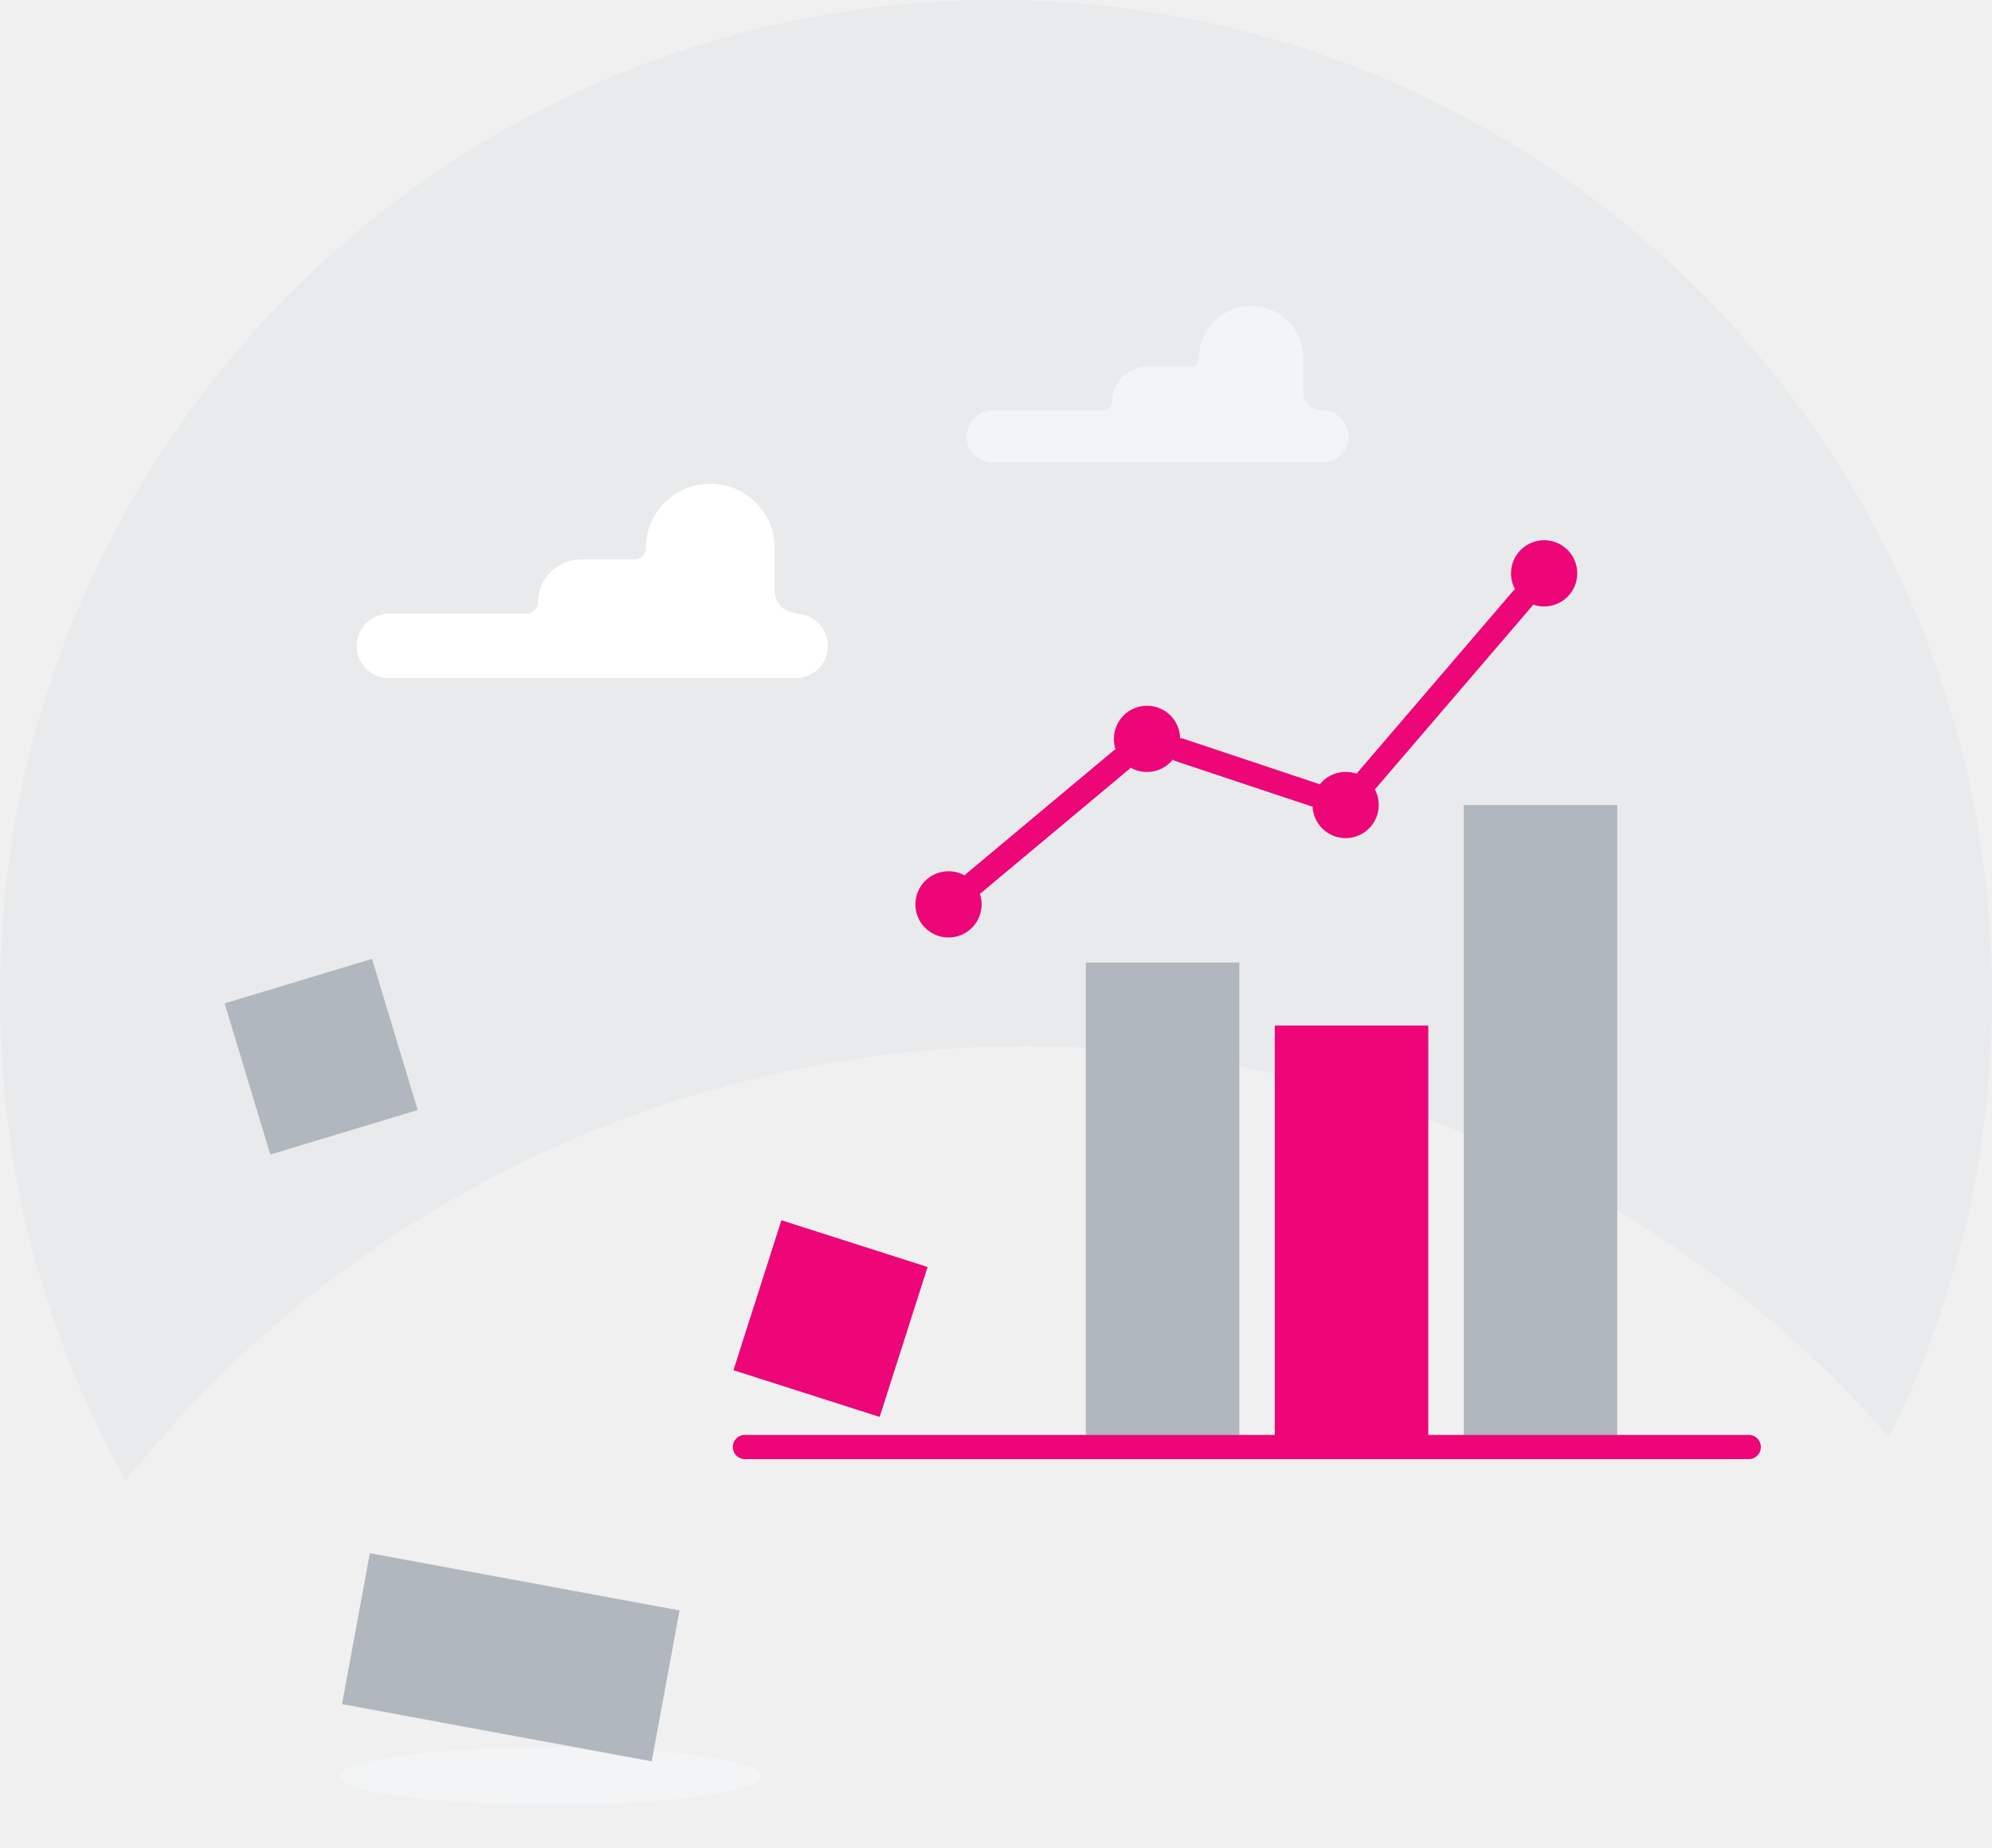
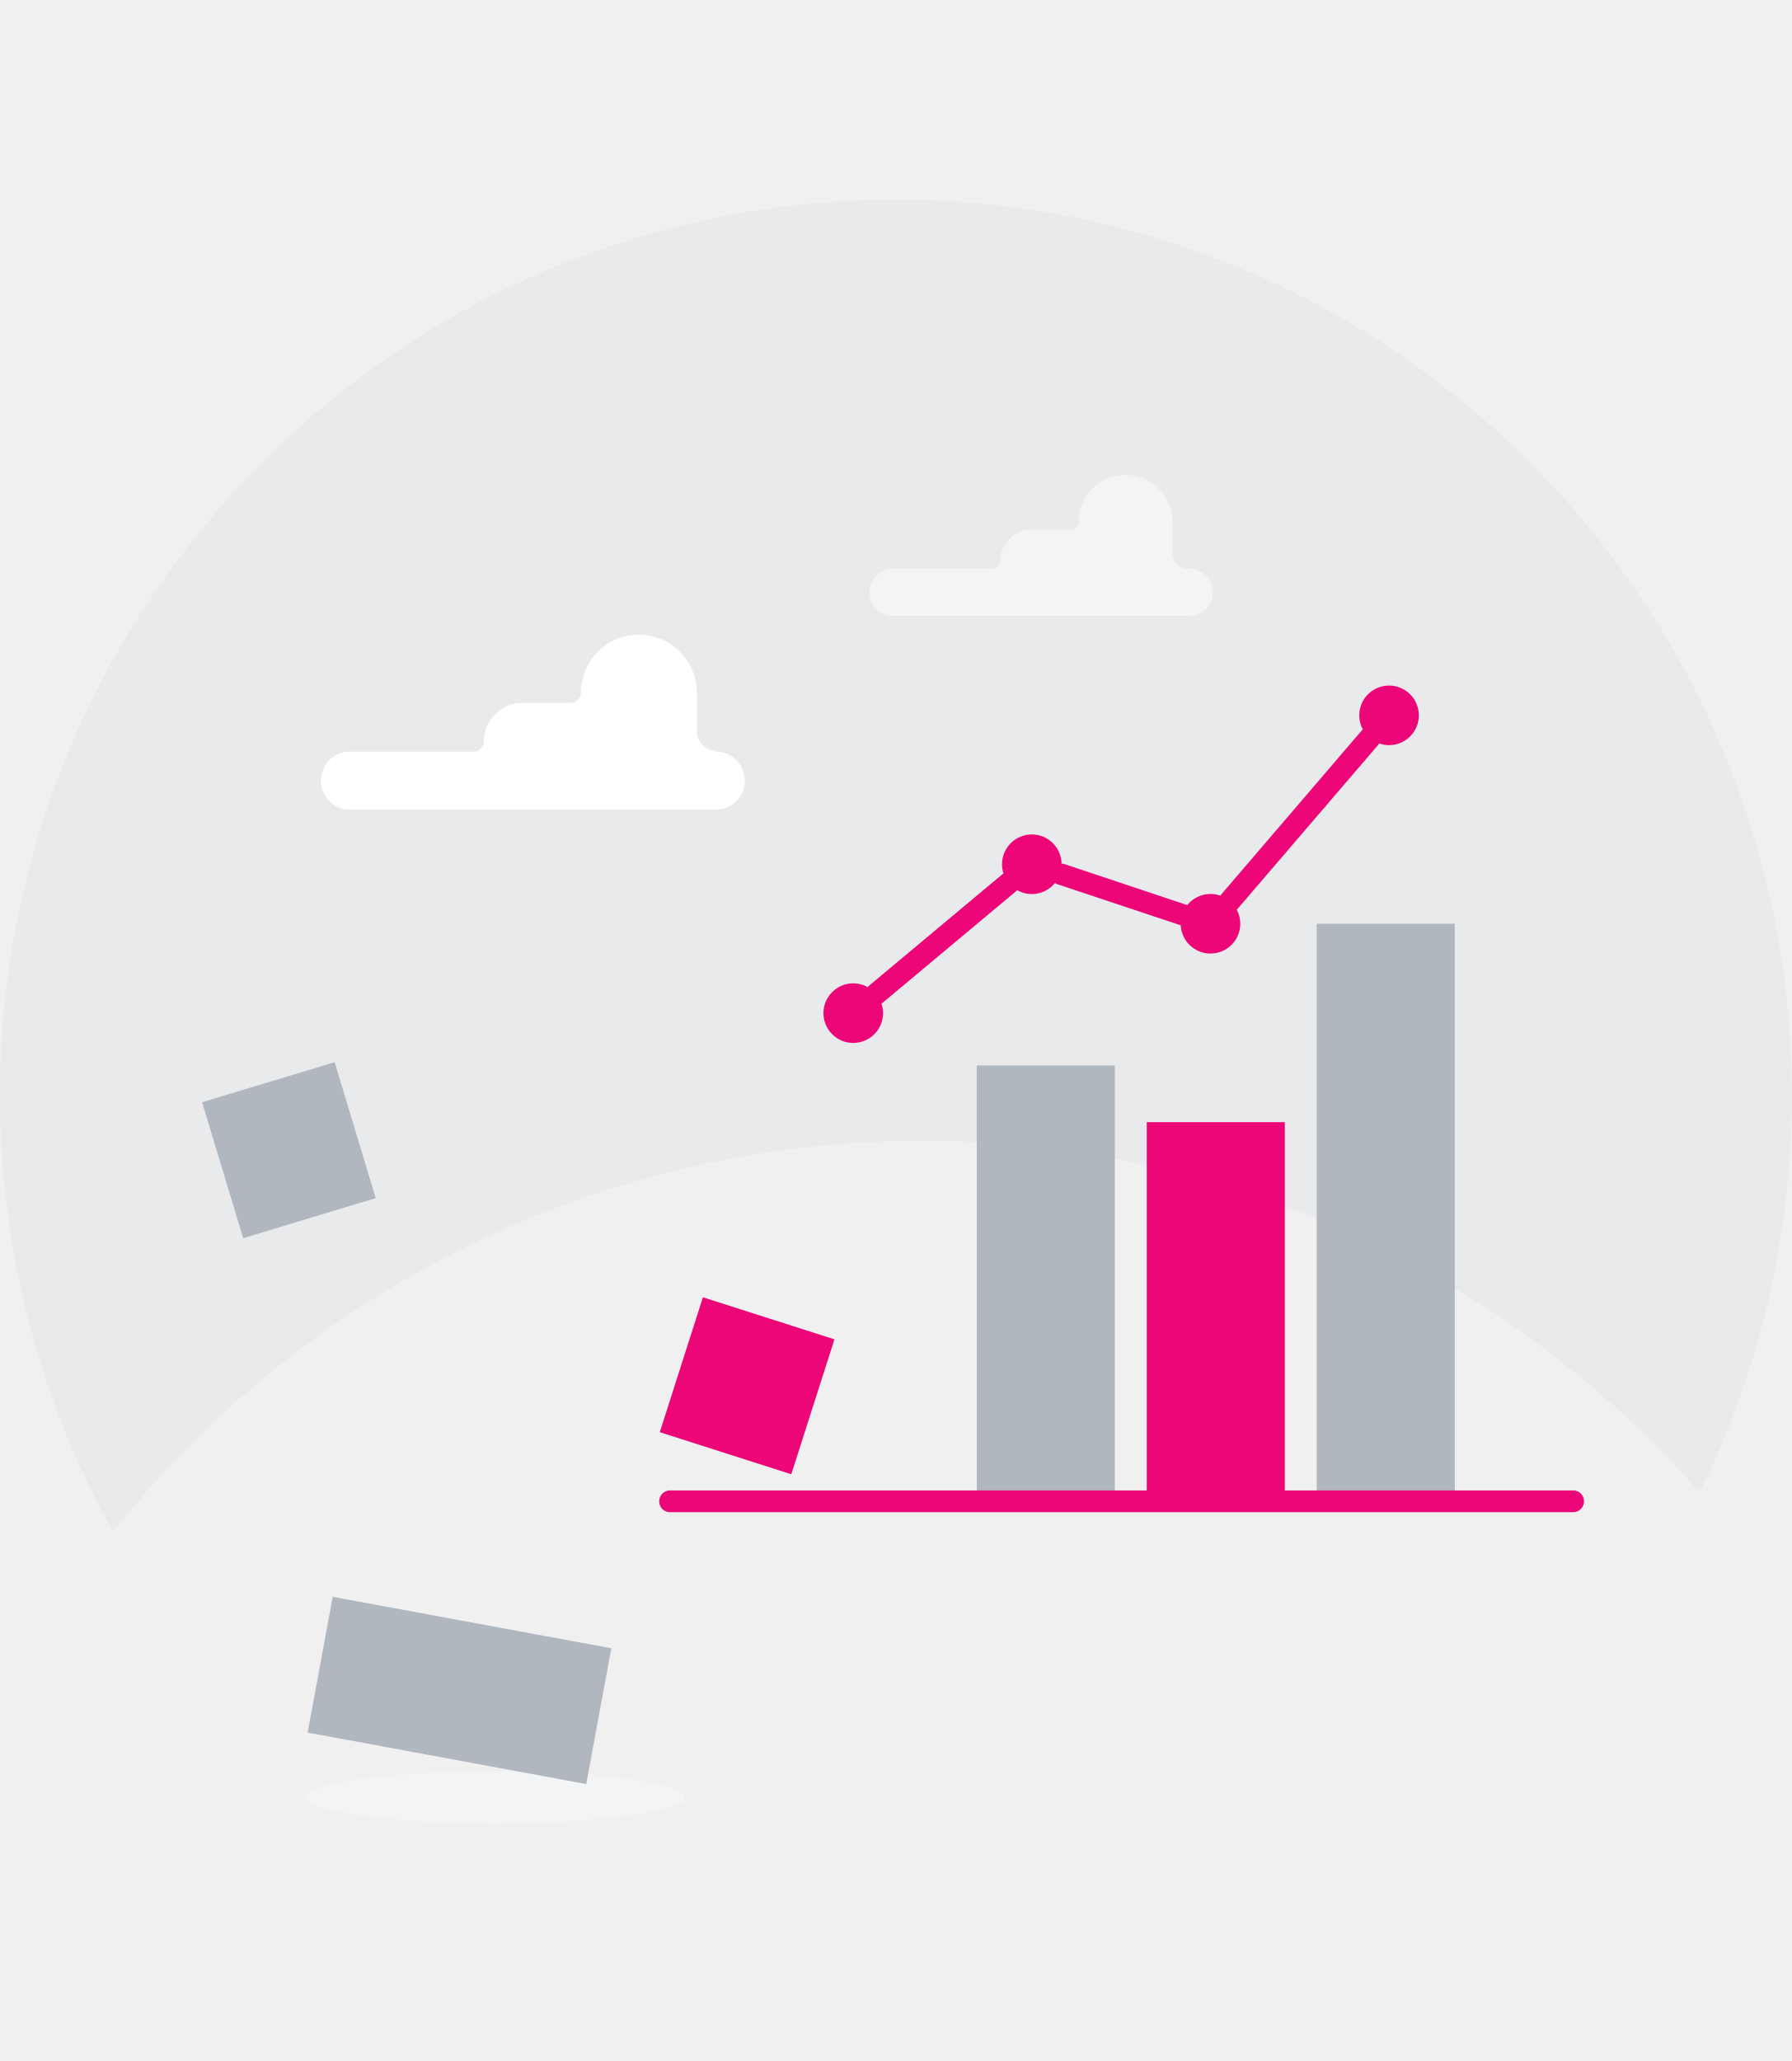
- <svg xmlns="http://www.w3.org/2000/svg" width="220" height="204" viewBox="0 0 220 204">
+ <svg xmlns="http://www.w3.org/2000/svg" width="200" height="230" viewBox="0 0 220 204">
  <g fill="none">
    <path fill="#E8EAEC" d="M110,-3.45612428e-13 C170.751,-3.45612428e-13 220,49.249 220,110 C220,127.492 215.917,144.03 208.653,158.714 C199.643,148.45 188.913,139.567 176.731,132.534 C137.464,109.863 89.084,109.863 49.817,132.534 C35.768,140.645 23.65,151.217 13.878,163.527 C5.038,147.685 -1.66422431e-13,129.431 -1.66422431e-13,110 C-1.66422431e-13,49.249 49.249,-3.45612428e-13 110,-3.45612428e-13 Z" />
    <path fill="#FFF" d="M87.879,67.654 C86.588,67.621 85.56,66.565 85.56,65.274 L85.56,60.537 C85.56,56.606 82.373,53.419 78.442,53.419 C74.511,53.419 71.325,56.606 71.325,60.537 C71.325,61.222 70.77,61.777 70.085,61.777 L64.145,61.777 C61.527,61.784 59.408,63.908 59.408,66.526 C59.408,67.211 58.853,67.766 58.168,67.766 L42.954,67.766 C40.988,67.766 39.395,69.359 39.395,71.325 C39.395,73.29 40.988,74.884 42.954,74.884 L87.879,74.884 C89.844,74.884 91.438,73.29 91.438,71.325 C91.438,69.359 89.844,67.766 87.879,67.766 L87.879,67.654 Z" />
    <ellipse cx="60.822" cy="196.131" fill="#F3F4F5" rx="23.3" ry="3.162" />
    <path fill="#F3F4F5" d="M145.874,45.285 C144.826,45.285 143.972,44.447 143.952,43.4 L143.952,39.556 C143.952,36.372 141.37,33.79 138.186,33.79 C135.001,33.79 132.42,36.372 132.42,39.556 C132.413,40.081 131.989,40.504 131.465,40.511 L126.654,40.511 C124.531,40.511 122.81,42.232 122.81,44.355 C122.81,44.884 122.384,45.315 121.855,45.322 L109.455,45.322 C107.936,45.422 106.755,46.683 106.755,48.205 C106.755,49.727 107.936,50.988 109.455,51.088 L145.849,51.088 C146.924,51.159 147.949,50.625 148.508,49.704 C149.067,48.783 149.067,47.627 148.508,46.706 C147.949,45.785 146.924,45.251 145.849,45.322 L145.874,45.285 Z" />
    <rect width="17.385" height="16.951" x="83.032" y="137.137" fill="#EC0677" transform="rotate(-72.27 91.724 145.612)" />
    <rect width="16.999" height="17.434" x="26.97" y="107.974" fill="#B1B7BE" transform="rotate(-16.809 35.47 116.692)" />
    <rect width="16.951" height="53.506" x="119.92" y="106.293" fill="#B1B7BE" />
    <rect width="16.951" height="46.55" x="140.79" y="113.249" fill="#EC0677" />
    <rect width="16.951" height="70.891" x="161.659" y="88.896" fill="#B1B7BE" />
    <path fill="#EC0677" d="M170.537 59.656C172.557 59.656 174.195 61.294 174.195 63.314 174.195 65.335 172.557 66.972 170.537 66.972 170.112 66.972 169.703 66.9 169.323 66.766 169.285 66.833 169.239 66.898 169.186 66.96L151.999 86.998C151.949 87.058 151.893 87.112 151.834 87.161 152.113 87.675 152.272 88.267 152.272 88.896 152.272 90.916 150.634 92.554 148.614 92.554 146.594 92.554 144.956 90.916 144.956 88.896L144.96 89.083C144.917 89.073 144.874 89.06 144.832 89.044L129.716 84.01C129.651 83.971 129.589 83.927 129.533 83.878 128.864 84.714 127.834 85.25 126.678 85.25 126.02 85.25 125.402 85.076 124.869 84.772 124.828 84.822 124.782 84.87 124.732 84.915L108.413 98.555C108.353 98.608 108.288 98.655 108.22 98.695 108.345 99.062 108.413 99.458 108.413 99.87 108.413 101.89 106.775 103.528 104.755 103.528 102.735 103.528 101.097 101.89 101.097 99.87 101.097 97.849 102.735 96.212 104.755 96.212 105.399 96.212 106.004 96.378 106.53 96.67 106.58 96.608 106.638 96.55 106.702 96.497L123.02 82.857C123.079 82.811 123.141 82.771 123.204 82.737 123.085 82.378 123.02 81.993 123.02 81.592 123.02 79.572 124.658 77.934 126.678 77.934 128.699 77.934 130.336 79.572 130.336 81.592L130.335 81.522C130.409 81.519 130.484 81.521 130.56 81.53L145.675 86.577 145.758 86.61C146.428 85.773 147.459 85.238 148.614 85.238 149.042 85.238 149.453 85.311 149.835 85.446 149.875 85.378 149.923 85.312 149.978 85.25L167.152 65.212C167.203 65.152 167.259 65.098 167.318 65.049 167.038 64.535 166.879 63.943 166.879 63.314 166.879 61.294 168.517 59.656 170.537 59.656zM193.006 161.126L82.398 161.126C81.891 161.175 81.4 160.932 81.132 160.499 80.863 160.066 80.863 159.519 81.132 159.086 81.4 158.653 81.891 158.411 82.398 158.46L193.006 158.46C193.513 158.411 194.004 158.653 194.272 159.086 194.541 159.519 194.541 160.066 194.272 160.499 194.004 160.932 193.513 161.175 193.006 161.126z" />
    <rect width="16.951" height="34.782" x="47.937" y="165.618" fill="#B1B7BE" transform="rotate(-79.53 56.413 183.01)" />
  </g>
</svg>
